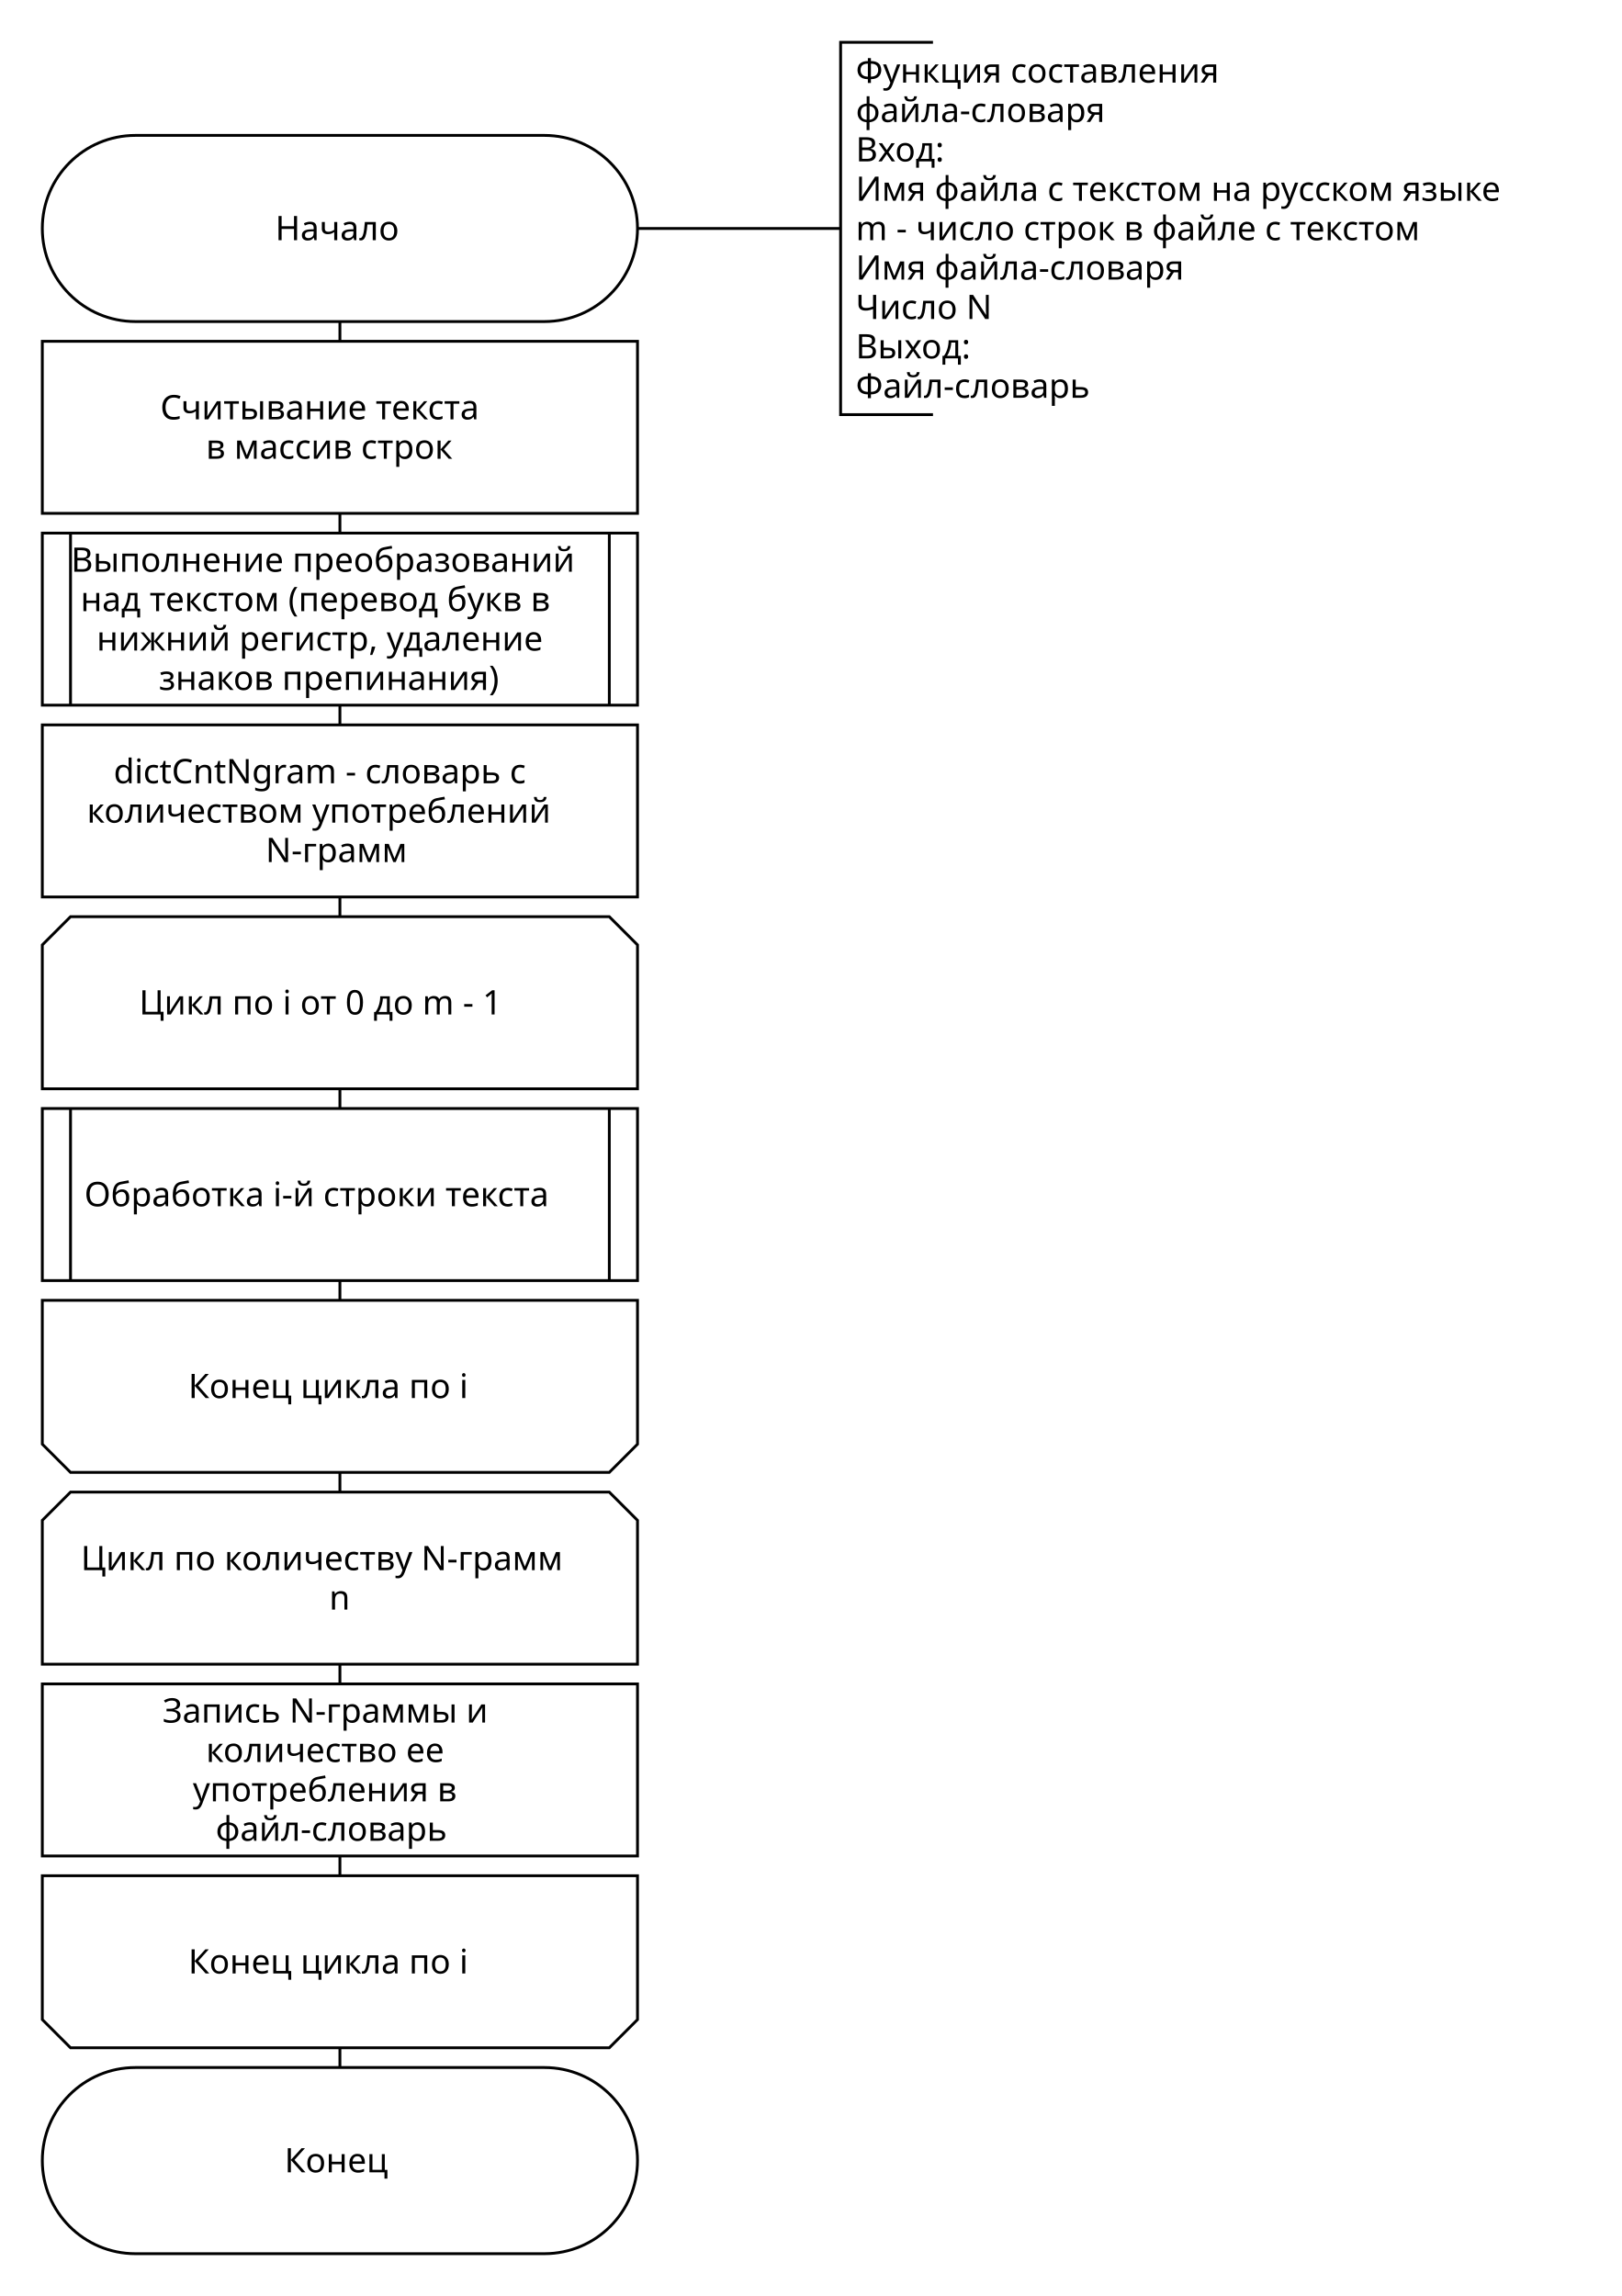
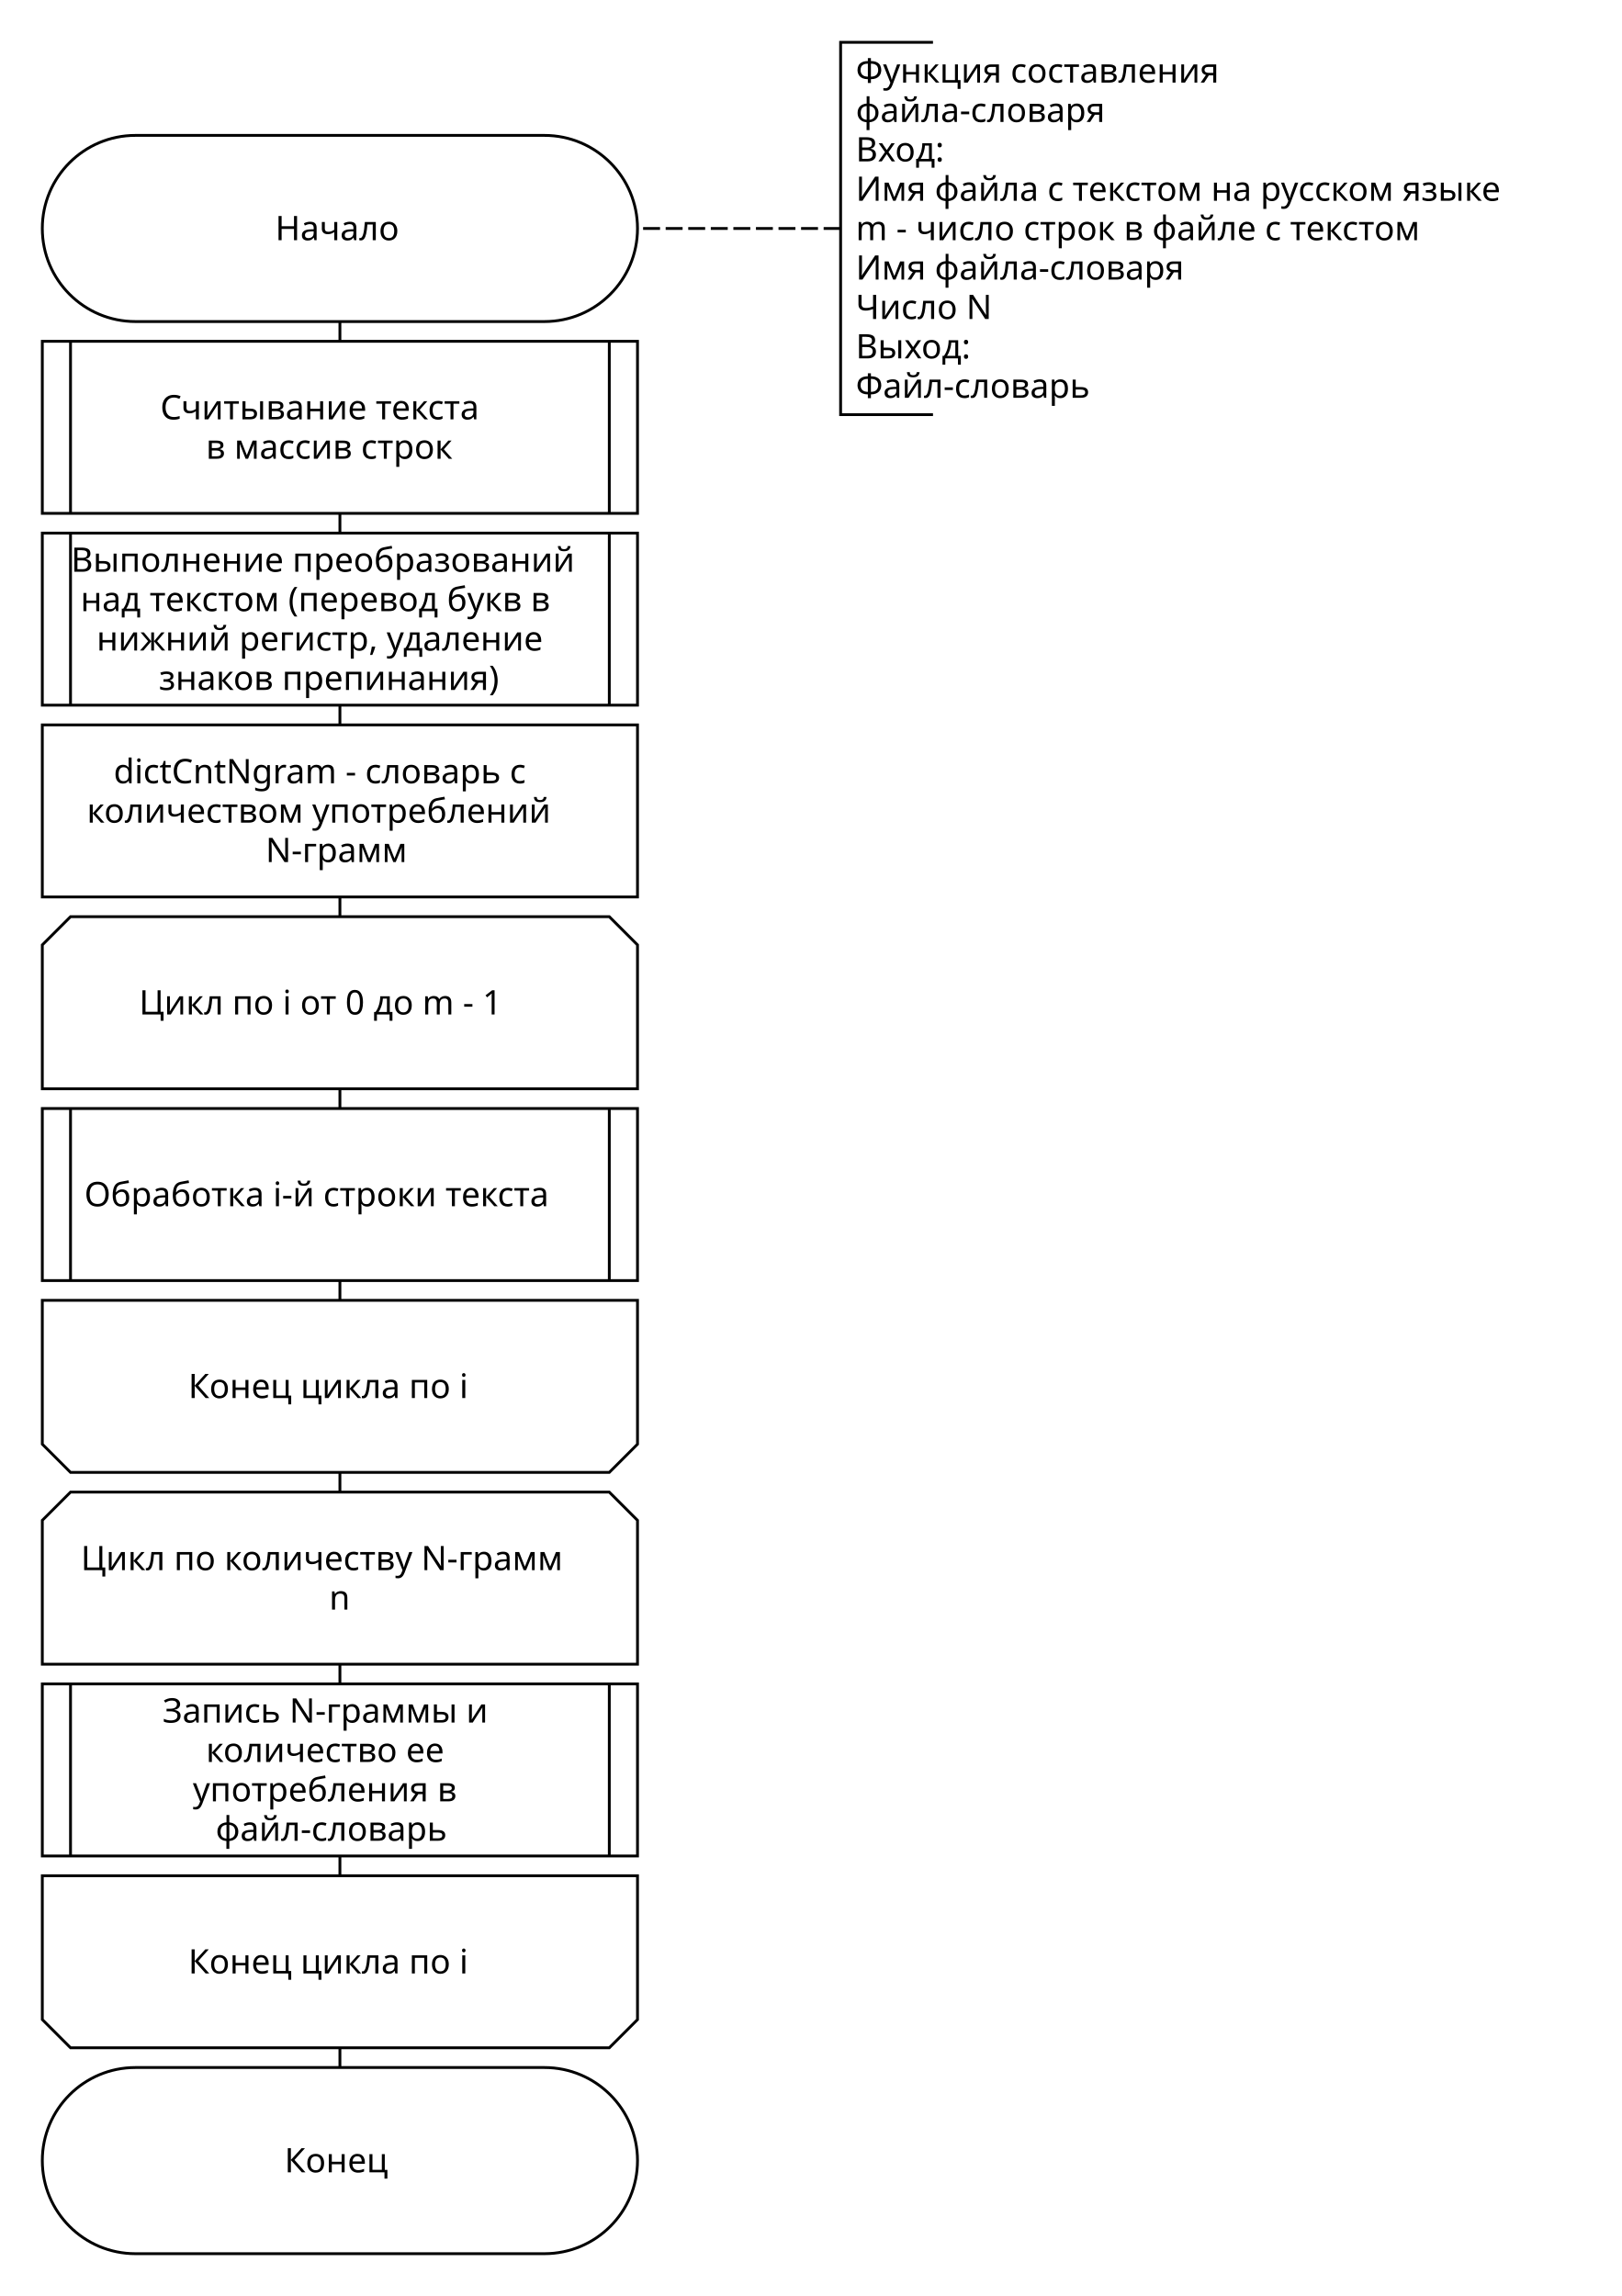
<svg xmlns="http://www.w3.org/2000/svg" fill-opacity="1" color-rendering="auto" color-interpolation="auto" text-rendering="auto" stroke="black" stroke-linecap="square" width="575" stroke-miterlimit="10" shape-rendering="auto" stroke-opacity="1" fill="black" stroke-dasharray="none" font-weight="normal" stroke-width="1" height="814" font-family="'Dialog'" font-style="normal" stroke-linejoin="miter" font-size="12px" stroke-dashoffset="0" image-rendering="auto">
  <defs id="genericDefs" />
  <g>
    <defs id="defs1">
      <clipPath clipPathUnits="userSpaceOnUse" id="clipPath1">
        <path d="M0 0 L575 0 L575 814 L0 814 L0 0 Z" />
      </clipPath>
      <clipPath clipPathUnits="userSpaceOnUse" id="clipPath2">
        <path d="M494 121 L1069 121 L1069 935 L494 935 L494 121 Z" />
      </clipPath>
    </defs>
    <g fill="white" text-rendering="geometricPrecision" shape-rendering="geometricPrecision" transform="translate(-494,-121)" stroke="white">
      <rect x="494" width="575" height="814" y="121" clip-path="url(#clipPath2)" stroke="none" />
    </g>
    <g text-rendering="geometricPrecision" stroke-miterlimit="1.45" shape-rendering="geometricPrecision" transform="matrix(1,0,0,1,-494,-121)" stroke-linecap="butt">
      <rect x="509" y="169" clip-path="url(#clipPath2)" fill="none" width="211" rx="33" ry="33" height="66" />
      <text x="591.584" xml:space="preserve" y="206.154" clip-path="url(#clipPath2)" font-family="sans-serif" stroke="none">Начало</text>
    </g>
    <g text-rendering="geometricPrecision" stroke-miterlimit="1.45" shape-rendering="geometricPrecision" transform="matrix(1,0,0,1,-494,-121)" stroke-linecap="butt">
      <path fill="none" d="M824.75 136 L792 136 L792 268 L824.75 268" clip-path="url(#clipPath2)" />
      <text x="797.384" xml:space="preserve" y="150.279" clip-path="url(#clipPath2)" font-family="sans-serif" stroke="none">Функция составления </text>
      <text x="797.384" xml:space="preserve" y="164.248" clip-path="url(#clipPath2)" font-family="sans-serif" stroke="none">файла-словаря</text>
      <text x="797.384" xml:space="preserve" y="178.217" clip-path="url(#clipPath2)" font-family="sans-serif" stroke="none">Вход:</text>
      <text x="797.384" xml:space="preserve" y="192.185" clip-path="url(#clipPath2)" font-family="sans-serif" stroke="none">Имя файла с текстом на русском языке</text>
      <text x="797.384" xml:space="preserve" y="206.154" clip-path="url(#clipPath2)" font-family="sans-serif" stroke="none">m - число строк в файле с текстом</text>
      <text x="797.384" xml:space="preserve" y="220.123" clip-path="url(#clipPath2)" font-family="sans-serif" stroke="none">Имя файла-словаря</text>
      <text x="797.384" xml:space="preserve" y="234.092" clip-path="url(#clipPath2)" font-family="sans-serif" stroke="none">Число N</text>
      <text x="797.384" xml:space="preserve" y="248.06" clip-path="url(#clipPath2)" font-family="sans-serif" stroke="none">Выход:</text>
      <text x="797.384" xml:space="preserve" y="262.029" clip-path="url(#clipPath2)" font-family="sans-serif" stroke="none">Файл-словарь</text>
-     </g>
-     <g text-rendering="geometricPrecision" stroke-miterlimit="1.45" shape-rendering="geometricPrecision" transform="matrix(1,0,0,1,-494,-121)" stroke-linecap="butt">
-       <path fill="none" d="M509 242 L720 242 L720 303 L509 303 Z" clip-path="url(#clipPath2)" />
-       <text x="550.812" xml:space="preserve" y="269.67" clip-path="url(#clipPath2)" font-family="sans-serif" stroke="none">Считывание текста </text>
-       <text x="567.016" xml:space="preserve" y="283.639" clip-path="url(#clipPath2)" font-family="sans-serif" stroke="none">в массив строк</text>
    </g>
    <g text-rendering="geometricPrecision" stroke-miterlimit="1.45" shape-rendering="geometricPrecision" transform="matrix(1,0,0,1,-494,-121)" stroke-linecap="butt">
      <rect fill="none" x="509" width="211" height="61" y="310" clip-path="url(#clipPath2)" />
      <path fill="none" d="M519 310 L519 371 M710 310 L710 371 M519 310 Z" clip-path="url(#clipPath2)" />
      <text x="519.2" xml:space="preserve" y="323.701" clip-path="url(#clipPath2)" font-family="sans-serif" stroke="none">Выполнение преобразований </text>
      <text x="522.563" xml:space="preserve" y="337.67" clip-path="url(#clipPath2)" font-family="sans-serif" stroke="none">над текстом (перевод букв в</text>
      <text x="528.259" xml:space="preserve" y="351.639" clip-path="url(#clipPath2)" font-family="sans-serif" stroke="none">нижний регистр, удаление</text>
      <text x="550.355" xml:space="preserve" y="365.607" clip-path="url(#clipPath2)" font-family="sans-serif" stroke="none">знаков препинания)</text>
    </g>
    <g text-rendering="geometricPrecision" stroke-miterlimit="1.45" shape-rendering="geometricPrecision" transform="matrix(1,0,0,1,-494,-121)" stroke-linecap="butt">
      <path fill="none" d="M519 446 L710 446 L720 456 L720 507 L509 507 L509 456 Z" clip-path="url(#clipPath2)" />
      <text x="543.335" xml:space="preserve" y="480.654" clip-path="url(#clipPath2)" font-family="sans-serif" stroke="none">Цикл по i от 0 до m - 1</text>
    </g>
    <g text-rendering="geometricPrecision" stroke-miterlimit="1.45" shape-rendering="geometricPrecision" transform="matrix(1,0,0,1,-494,-121)" stroke-linecap="butt">
      <rect fill="none" x="509" width="211" height="61" y="514" clip-path="url(#clipPath2)" />
      <path fill="none" d="M519 514 L519 575 M710 514 L710 575 M519 514 Z" clip-path="url(#clipPath2)" />
      <text x="523.894" xml:space="preserve" y="548.654" clip-path="url(#clipPath2)" font-family="sans-serif" stroke="none">Обработка i-й строки текста</text>
    </g>
    <g text-rendering="geometricPrecision" stroke-miterlimit="1.45" shape-rendering="geometricPrecision" transform="matrix(1,0,0,1,-494,-121)" stroke-linecap="butt">
      <path fill="none" d="M509 378 L720 378 L720 439 L509 439 Z" clip-path="url(#clipPath2)" />
      <text x="534.288" xml:space="preserve" y="398.685" clip-path="url(#clipPath2)" font-family="sans-serif" stroke="none">dictCntNgram - словарь с </text>
      <text x="524.805" xml:space="preserve" y="412.654" clip-path="url(#clipPath2)" font-family="sans-serif" stroke="none">количеством употреблений </text>
      <text x="588.156" xml:space="preserve" y="426.623" clip-path="url(#clipPath2)" font-family="sans-serif" stroke="none">N-грамм</text>
    </g>
    <g text-rendering="geometricPrecision" stroke-miterlimit="1.45" shape-rendering="geometricPrecision" transform="matrix(1,0,0,1,-494,-121)" stroke-linecap="butt">
      <path fill="none" d="M509 582 L720 582 L720 633 L710 643 L519 643 L509 633 Z" clip-path="url(#clipPath2)" />
      <text x="560.769" xml:space="preserve" y="616.654" clip-path="url(#clipPath2)" font-family="sans-serif" stroke="none">Конец цикла по i</text>
    </g>
    <g text-rendering="geometricPrecision" stroke-miterlimit="1.45" shape-rendering="geometricPrecision" transform="matrix(1,0,0,1,-494,-121)" stroke-linecap="butt">
      <path fill="none" d="M519 650 L710 650 L720 660 L720 711 L509 711 L509 660 Z" clip-path="url(#clipPath2)" />
      <text x="522.678" xml:space="preserve" y="677.67" clip-path="url(#clipPath2)" font-family="sans-serif" stroke="none">Цикл по количеству N-грамм</text>
      <text x="610.697" xml:space="preserve" y="691.639" clip-path="url(#clipPath2)" font-family="sans-serif" stroke="none">n</text>
    </g>
    <g text-rendering="geometricPrecision" stroke-miterlimit="1.45" shape-rendering="geometricPrecision" transform="matrix(1,0,0,1,-494,-121)" stroke-linecap="butt">
      <path fill="none" d="M509 786 L720 786 L720 837 L710 847 L519 847 L509 837 Z" clip-path="url(#clipPath2)" />
      <text x="560.769" xml:space="preserve" y="820.654" clip-path="url(#clipPath2)" font-family="sans-serif" stroke="none">Конец цикла по i</text>
    </g>
    <g text-rendering="geometricPrecision" stroke-miterlimit="1.45" shape-rendering="geometricPrecision" transform="matrix(1,0,0,1,-494,-121)" stroke-linecap="butt">
-       <path fill="none" d="M509 718 L720 718 L720 779 L509 779 Z" clip-path="url(#clipPath2)" />
+       <rect x="509" y="854" clip-path="url(#clipPath2)" fill="none" width="211" rx="33" ry="33" height="66" />
+       <text x="594.871" xml:space="preserve" y="891.154" clip-path="url(#clipPath2)" font-family="sans-serif" stroke="none">Конец</text>
+     </g>
+     <g text-rendering="geometricPrecision" stroke-miterlimit="1.45" shape-rendering="geometricPrecision" transform="matrix(1,0,0,1,-494,-121)" stroke-linecap="butt">
+       <rect fill="none" x="509" width="211" height="61" y="718" clip-path="url(#clipPath2)" />
+       <path fill="none" d="M519 718 L519 779 M710 718 L710 779 M519 718 Z" clip-path="url(#clipPath2)" />
      <text x="551.617" xml:space="preserve" y="731.701" clip-path="url(#clipPath2)" font-family="sans-serif" stroke="none">Запись N-граммы и </text>
      <text x="567.036" xml:space="preserve" y="745.67" clip-path="url(#clipPath2)" font-family="sans-serif" stroke="none">количество ее </text>
      <text x="562.352" xml:space="preserve" y="759.639" clip-path="url(#clipPath2)" font-family="sans-serif" stroke="none">употребления в </text>
      <text x="570.432" xml:space="preserve" y="773.607" clip-path="url(#clipPath2)" font-family="sans-serif" stroke="none">файл-словарь</text>
    </g>
    <g text-rendering="geometricPrecision" stroke-miterlimit="1.45" shape-rendering="geometricPrecision" transform="matrix(1,0,0,1,-494,-121)" stroke-linecap="butt">
-       <rect x="509" y="854" clip-path="url(#clipPath2)" fill="none" width="211" rx="33" ry="33" height="66" />
-       <text x="594.871" xml:space="preserve" y="891.154" clip-path="url(#clipPath2)" font-family="sans-serif" stroke="none">Конец</text>
+       <rect fill="none" x="509" width="211" height="61" y="242" clip-path="url(#clipPath2)" />
+       <path fill="none" d="M519 242 L519 303 M710 242 L710 303 M519 242 Z" clip-path="url(#clipPath2)" />
+       <text x="550.812" xml:space="preserve" y="269.67" clip-path="url(#clipPath2)" font-family="sans-serif" stroke="none">Считывание текста </text>
+       <text x="567.016" xml:space="preserve" y="283.639" clip-path="url(#clipPath2)" font-family="sans-serif" stroke="none">в массив строк</text>
    </g>
-     <g text-rendering="geometricPrecision" stroke-miterlimit="1.45" shape-rendering="geometricPrecision" transform="matrix(1,0,0,1,-494,-121)" stroke-linecap="butt">
+     <g text-rendering="geometricPrecision" stroke-miterlimit="1.45" stroke-dasharray="6,2" shape-rendering="geometricPrecision" transform="matrix(1,0,0,1,-494,-121)" stroke-linecap="butt">
      <path fill="none" d="M791.985 202 L720.012 202" clip-path="url(#clipPath2)" />
    </g>
    <g text-rendering="geometricPrecision" stroke-miterlimit="1.45" shape-rendering="geometricPrecision" transform="matrix(1,0,0,1,-494,-121)" stroke-linecap="butt">
-       <path fill="none" d="M614.5 235.012 L614.5 242.005" clip-path="url(#clipPath2)" />
-       <path fill="none" d="M614.5 303.014 L614.5 310.006" clip-path="url(#clipPath2)" />
      <path fill="none" d="M614.5 507.014 L614.5 514.006" clip-path="url(#clipPath2)" />
      <path fill="none" d="M614.5 371.014 L614.5 378.006" clip-path="url(#clipPath2)" />
      <path fill="none" d="M614.5 439.014 L614.5 446.006" clip-path="url(#clipPath2)" />
      <path fill="none" d="M614.5 575.014 L614.5 582.006" clip-path="url(#clipPath2)" />
      <path fill="none" d="M614.5 643.014 L614.5 650.006" clip-path="url(#clipPath2)" />
+       <path fill="none" d="M614.5 847.034 L614.5 854.02" clip-path="url(#clipPath2)" />
      <path fill="none" d="M614.5 711.014 L614.5 718.006" clip-path="url(#clipPath2)" />
      <path fill="none" d="M614.5 779.014 L614.5 786.006" clip-path="url(#clipPath2)" />
-       <path fill="none" d="M614.5 847.034 L614.5 854.02" clip-path="url(#clipPath2)" />
+       <path fill="none" d="M614.5 235.012 L614.5 242.005" clip-path="url(#clipPath2)" />
+       <path fill="none" d="M614.5 303.014 L614.5 310.006" clip-path="url(#clipPath2)" />
    </g>
  </g>
</svg>
